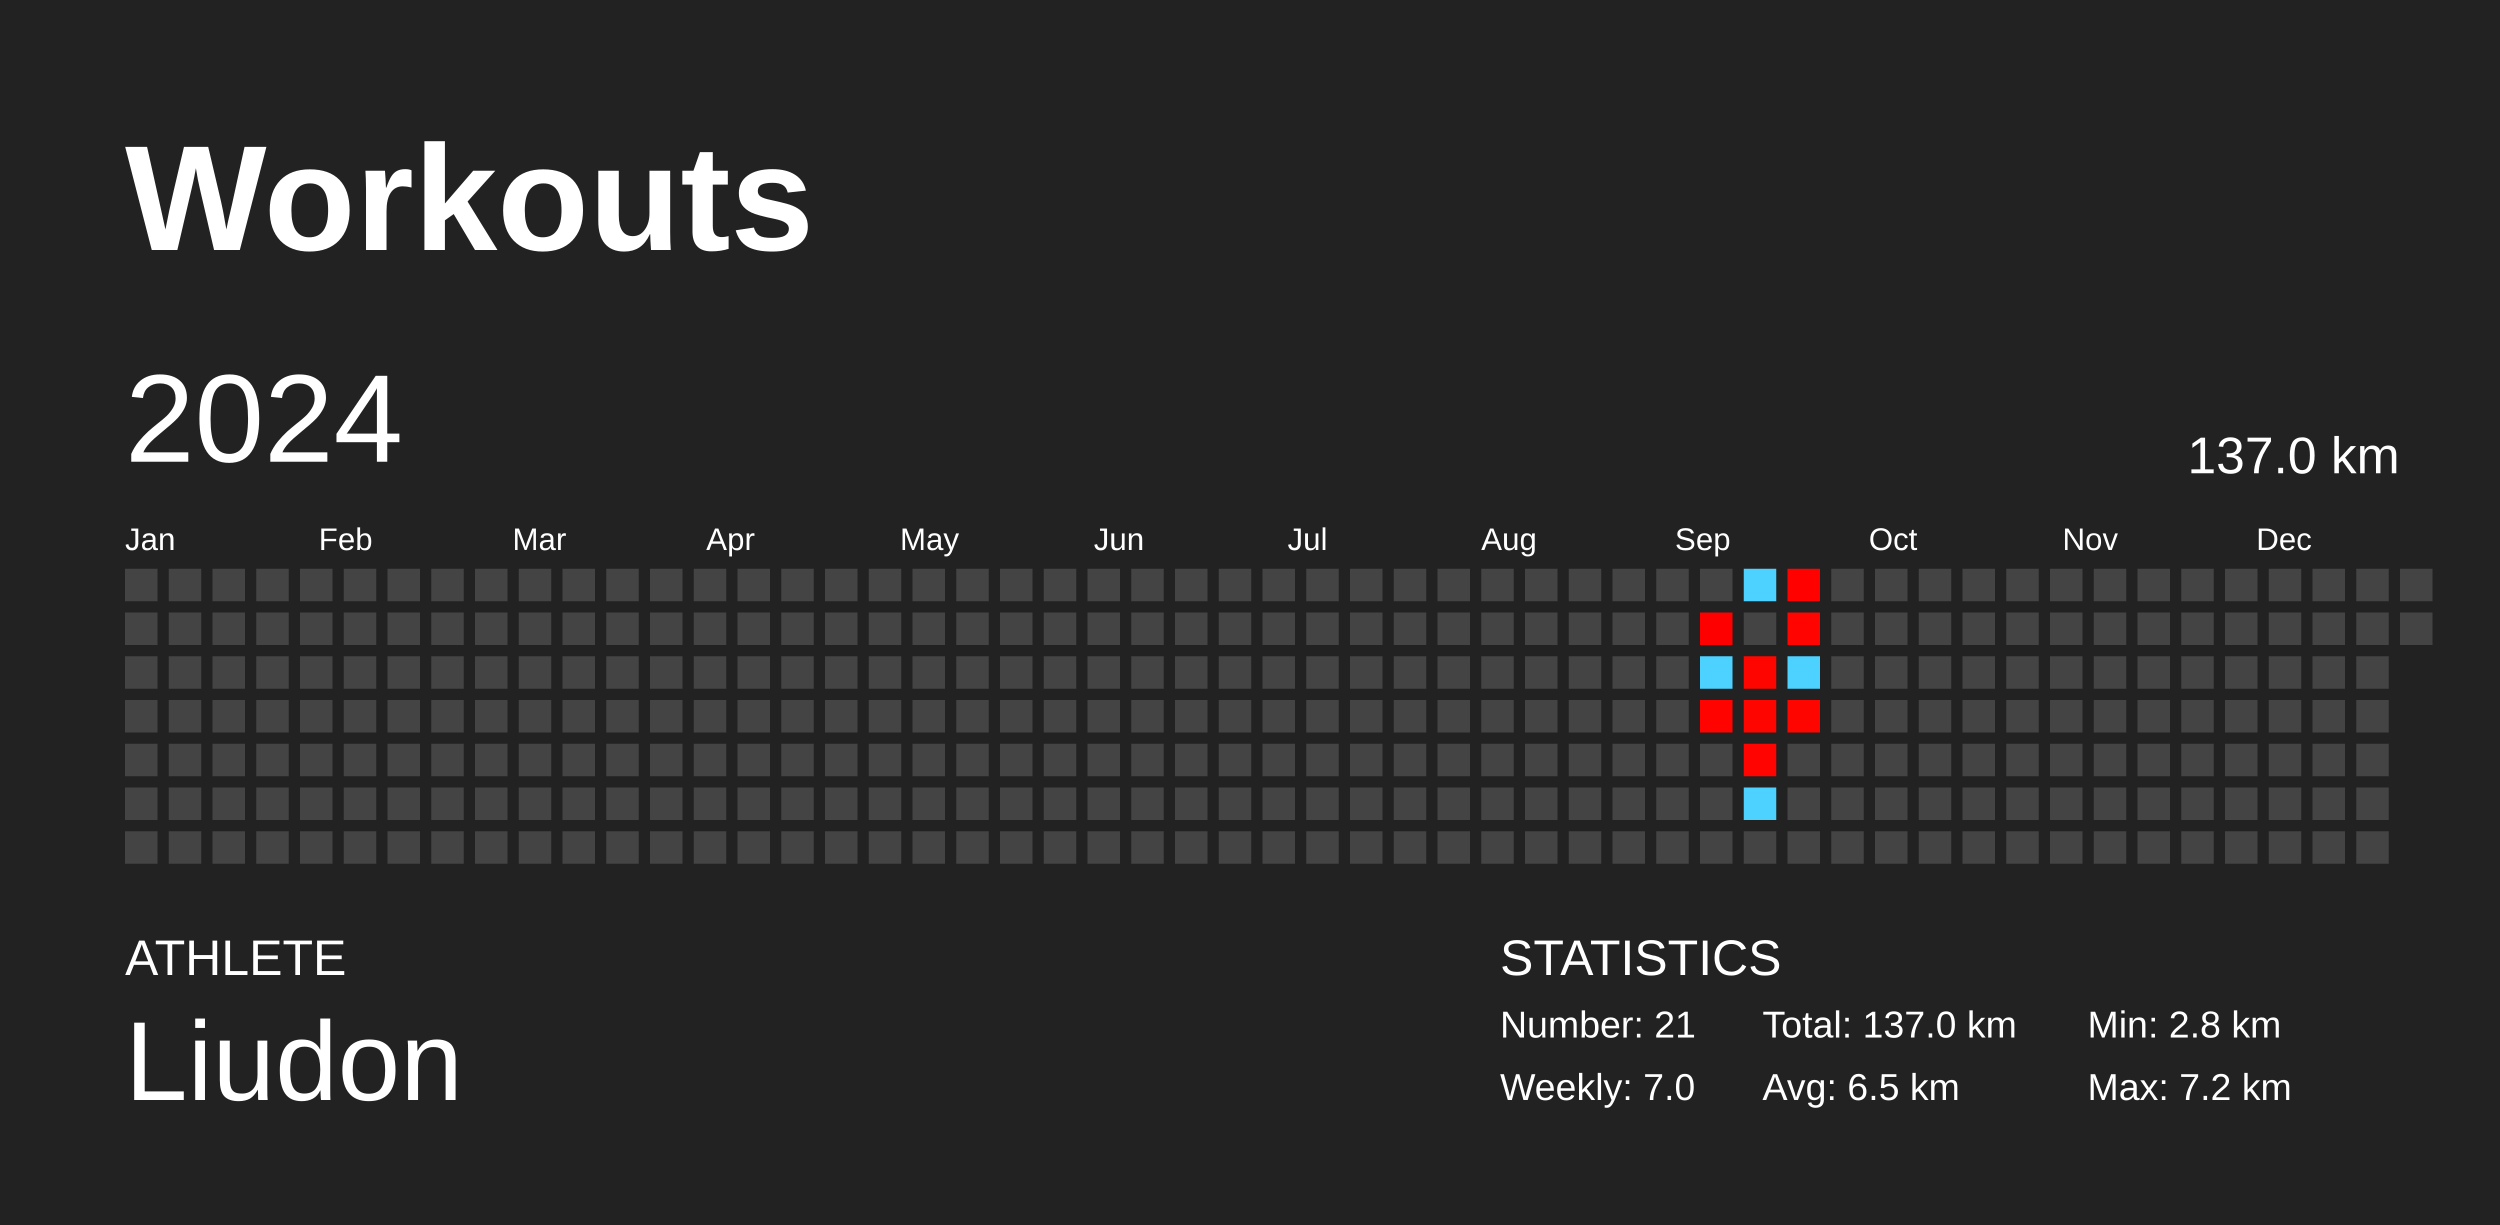
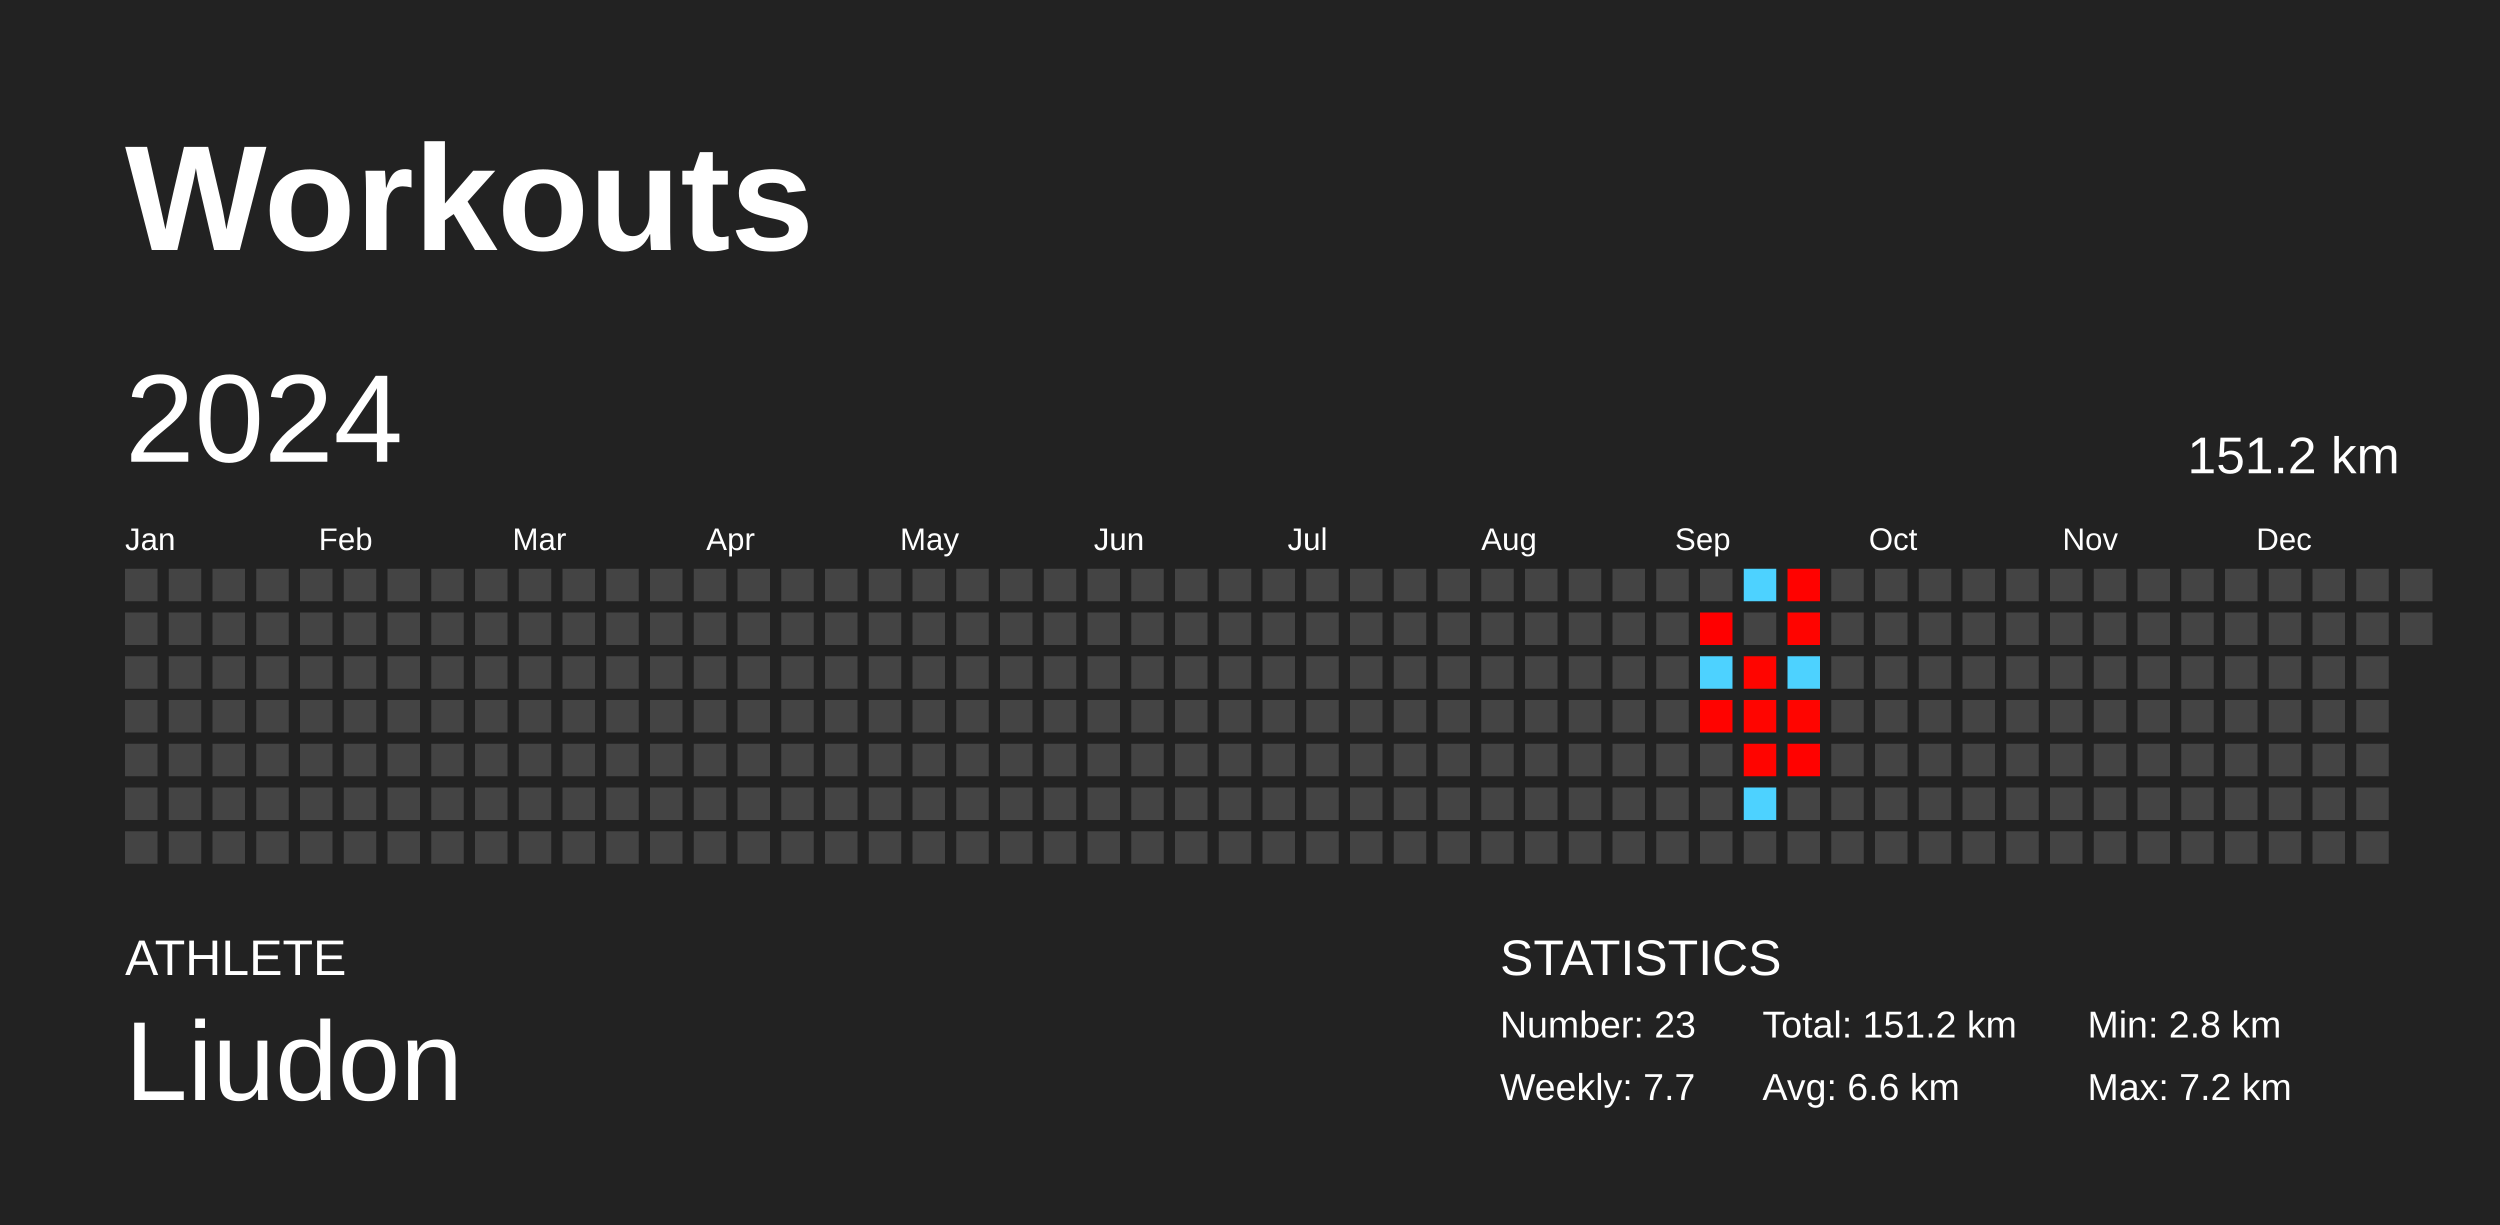
<svg xmlns="http://www.w3.org/2000/svg" baseProfile="full" height="98mm" version="1.1" viewBox="0,0,200,98" width="200mm">
  <defs />
  <rect fill="#222222" height="98" width="200" x="0" y="0" />
  <text fill="#FFFFFF" style="font-size:12px; font-family:Arial; font-weight:bold;" x="10" y="20">Workouts</text>
  <text fill="#FFFFFF" style="font-size:4px; font-family:Arial" x="10" y="78">ATHLETE</text>
  <text fill="#FFFFFF" style="font-size:9px; font-family:Arial" x="10" y="88">Liudon</text>
  <text fill="#FFFFFF" style="font-size:4px; font-family:Arial" x="120" y="78">STATISTICS</text>
-   <text fill="#FFFFFF" style="font-size:3px; font-family:Arial" x="120" y="83">Number: 21</text>
-   <text fill="#FFFFFF" style="font-size:3px; font-family:Arial" x="120" y="88">Weekly: 7.0</text>
-   <text fill="#FFFFFF" style="font-size:3px; font-family:Arial" x="141" y="83">Total: 137.0 km</text>
-   <text fill="#FFFFFF" style="font-size:3px; font-family:Arial" x="141" y="88">Avg: 6.5 km</text>
+   <text fill="#FFFFFF" style="font-size:3px; font-family:Arial" x="120" y="83">Number: 23</text>
+   <text fill="#FFFFFF" style="font-size:3px; font-family:Arial" x="120" y="88">Weekly: 7.7</text>
+   <text fill="#FFFFFF" style="font-size:3px; font-family:Arial" x="141" y="83">Total: 151.2 km</text>
+   <text fill="#FFFFFF" style="font-size:3px; font-family:Arial" x="141" y="88">Avg: 6.6 km</text>
  <text fill="#FFFFFF" style="font-size:3px; font-family:Arial" x="167" y="83">Min: 2.8 km</text>
  <text fill="#FFFFFF" style="font-size:3px; font-family:Arial" x="167" y="88">Max: 7.2 km</text>
  <text dominant-baseline="hanging" fill="#FFFFFF" style="font-size:10.0px; font-family:Arial;" x="10" y="30">2024</text>
-   <text dominant-baseline="hanging" fill="#FFFFFF" style="font-size:4.125px; font-family:Arial;" x="175" y="35">137.0 km</text>
+   <text dominant-baseline="hanging" fill="#FFFFFF" style="font-size:4.125px; font-family:Arial;" x="175" y="35">151.2 km</text>
  <text fill="#FFFFFF" style="font-size:2.5px; font-family:Arial" x="10.0" y="44">Jan</text>
  <text fill="#FFFFFF" style="font-size:2.5px; font-family:Arial" x="25.5" y="44">Feb</text>
  <text fill="#FFFFFF" style="font-size:2.5px; font-family:Arial" x="41.0" y="44">Mar</text>
  <text fill="#FFFFFF" style="font-size:2.5px; font-family:Arial" x="56.5" y="44">Apr</text>
  <text fill="#FFFFFF" style="font-size:2.5px; font-family:Arial" x="72.0" y="44">May</text>
  <text fill="#FFFFFF" style="font-size:2.5px; font-family:Arial" x="87.5" y="44">Jun</text>
  <text fill="#FFFFFF" style="font-size:2.5px; font-family:Arial" x="103.0" y="44">Jul</text>
  <text fill="#FFFFFF" style="font-size:2.5px; font-family:Arial" x="118.5" y="44">Aug</text>
  <text fill="#FFFFFF" style="font-size:2.5px; font-family:Arial" x="134.0" y="44">Sep</text>
  <text fill="#FFFFFF" style="font-size:2.5px; font-family:Arial" x="149.5" y="44">Oct</text>
  <text fill="#FFFFFF" style="font-size:2.5px; font-family:Arial" x="165.0" y="44">Nov</text>
  <text fill="#FFFFFF" style="font-size:2.5px; font-family:Arial" x="180.5" y="44">Dec</text>
  <rect fill="#444444" height="2.6" width="2.6" x="10.0" y="45.5" />
  <rect fill="#444444" height="2.6" width="2.6" x="10.0" y="49.0" />
  <rect fill="#444444" height="2.6" width="2.6" x="10.0" y="52.5" />
  <rect fill="#444444" height="2.6" width="2.6" x="10.0" y="56.0" />
  <rect fill="#444444" height="2.6" width="2.6" x="10.0" y="59.5" />
  <rect fill="#444444" height="2.6" width="2.6" x="10.0" y="63.0" />
  <rect fill="#444444" height="2.6" width="2.6" x="10.0" y="66.5" />
  <rect fill="#444444" height="2.6" width="2.6" x="13.5" y="45.5" />
  <rect fill="#444444" height="2.6" width="2.6" x="13.5" y="49.0" />
  <rect fill="#444444" height="2.6" width="2.6" x="13.5" y="52.5" />
  <rect fill="#444444" height="2.6" width="2.6" x="13.5" y="56.0" />
  <rect fill="#444444" height="2.6" width="2.6" x="13.5" y="59.5" />
  <rect fill="#444444" height="2.6" width="2.6" x="13.5" y="63.0" />
  <rect fill="#444444" height="2.6" width="2.6" x="13.5" y="66.5" />
  <rect fill="#444444" height="2.6" width="2.6" x="17.0" y="45.5" />
  <rect fill="#444444" height="2.6" width="2.6" x="17.0" y="49.0" />
  <rect fill="#444444" height="2.6" width="2.6" x="17.0" y="52.5" />
  <rect fill="#444444" height="2.6" width="2.6" x="17.0" y="56.0" />
  <rect fill="#444444" height="2.6" width="2.6" x="17.0" y="59.5" />
  <rect fill="#444444" height="2.6" width="2.6" x="17.0" y="63.0" />
  <rect fill="#444444" height="2.6" width="2.6" x="17.0" y="66.5" />
  <rect fill="#444444" height="2.6" width="2.6" x="20.5" y="45.5" />
  <rect fill="#444444" height="2.6" width="2.6" x="20.5" y="49.0" />
  <rect fill="#444444" height="2.6" width="2.6" x="20.5" y="52.5" />
  <rect fill="#444444" height="2.6" width="2.6" x="20.5" y="56.0" />
  <rect fill="#444444" height="2.6" width="2.6" x="20.5" y="59.5" />
  <rect fill="#444444" height="2.6" width="2.6" x="20.5" y="63.0" />
  <rect fill="#444444" height="2.6" width="2.6" x="20.5" y="66.5" />
  <rect fill="#444444" height="2.6" width="2.6" x="24.0" y="45.5" />
  <rect fill="#444444" height="2.6" width="2.6" x="24.0" y="49.0" />
  <rect fill="#444444" height="2.6" width="2.6" x="24.0" y="52.5" />
  <rect fill="#444444" height="2.6" width="2.6" x="24.0" y="56.0" />
  <rect fill="#444444" height="2.6" width="2.6" x="24.0" y="59.5" />
  <rect fill="#444444" height="2.6" width="2.6" x="24.0" y="63.0" />
  <rect fill="#444444" height="2.6" width="2.6" x="24.0" y="66.5" />
  <rect fill="#444444" height="2.6" width="2.6" x="27.5" y="45.5" />
  <rect fill="#444444" height="2.6" width="2.6" x="27.5" y="49.0" />
  <rect fill="#444444" height="2.6" width="2.6" x="27.5" y="52.5" />
  <rect fill="#444444" height="2.6" width="2.6" x="27.5" y="56.0" />
  <rect fill="#444444" height="2.6" width="2.6" x="27.5" y="59.5" />
  <rect fill="#444444" height="2.6" width="2.6" x="27.5" y="63.0" />
  <rect fill="#444444" height="2.6" width="2.6" x="27.5" y="66.5" />
  <rect fill="#444444" height="2.6" width="2.6" x="31.0" y="45.5" />
  <rect fill="#444444" height="2.6" width="2.6" x="31.0" y="49.0" />
  <rect fill="#444444" height="2.6" width="2.6" x="31.0" y="52.5" />
  <rect fill="#444444" height="2.6" width="2.6" x="31.0" y="56.0" />
  <rect fill="#444444" height="2.6" width="2.6" x="31.0" y="59.5" />
  <rect fill="#444444" height="2.6" width="2.6" x="31.0" y="63.0" />
  <rect fill="#444444" height="2.6" width="2.6" x="31.0" y="66.5" />
  <rect fill="#444444" height="2.6" width="2.6" x="34.5" y="45.5" />
  <rect fill="#444444" height="2.6" width="2.6" x="34.5" y="49.0" />
  <rect fill="#444444" height="2.6" width="2.6" x="34.5" y="52.5" />
  <rect fill="#444444" height="2.6" width="2.6" x="34.5" y="56.0" />
  <rect fill="#444444" height="2.6" width="2.6" x="34.5" y="59.5" />
  <rect fill="#444444" height="2.6" width="2.6" x="34.5" y="63.0" />
  <rect fill="#444444" height="2.6" width="2.6" x="34.5" y="66.5" />
  <rect fill="#444444" height="2.6" width="2.6" x="38.0" y="45.5" />
  <rect fill="#444444" height="2.6" width="2.6" x="38.0" y="49.0" />
  <rect fill="#444444" height="2.6" width="2.6" x="38.0" y="52.5" />
  <rect fill="#444444" height="2.6" width="2.6" x="38.0" y="56.0" />
  <rect fill="#444444" height="2.6" width="2.6" x="38.0" y="59.5" />
  <rect fill="#444444" height="2.6" width="2.6" x="38.0" y="63.0" />
  <rect fill="#444444" height="2.6" width="2.6" x="38.0" y="66.5" />
  <rect fill="#444444" height="2.6" width="2.6" x="41.5" y="45.5" />
  <rect fill="#444444" height="2.6" width="2.6" x="41.5" y="49.0" />
  <rect fill="#444444" height="2.6" width="2.6" x="41.5" y="52.5" />
  <rect fill="#444444" height="2.6" width="2.6" x="41.5" y="56.0" />
  <rect fill="#444444" height="2.6" width="2.6" x="41.5" y="59.5" />
  <rect fill="#444444" height="2.6" width="2.6" x="41.5" y="63.0" />
  <rect fill="#444444" height="2.6" width="2.6" x="41.5" y="66.5" />
  <rect fill="#444444" height="2.6" width="2.6" x="45.0" y="45.5" />
  <rect fill="#444444" height="2.6" width="2.6" x="45.0" y="49.0" />
  <rect fill="#444444" height="2.6" width="2.6" x="45.0" y="52.5" />
  <rect fill="#444444" height="2.6" width="2.6" x="45.0" y="56.0" />
  <rect fill="#444444" height="2.6" width="2.6" x="45.0" y="59.5" />
  <rect fill="#444444" height="2.6" width="2.6" x="45.0" y="63.0" />
  <rect fill="#444444" height="2.6" width="2.6" x="45.0" y="66.5" />
  <rect fill="#444444" height="2.6" width="2.6" x="48.5" y="45.5" />
  <rect fill="#444444" height="2.6" width="2.6" x="48.5" y="49.0" />
  <rect fill="#444444" height="2.6" width="2.6" x="48.5" y="52.5" />
  <rect fill="#444444" height="2.6" width="2.6" x="48.5" y="56.0" />
  <rect fill="#444444" height="2.6" width="2.6" x="48.5" y="59.5" />
  <rect fill="#444444" height="2.6" width="2.6" x="48.5" y="63.0" />
  <rect fill="#444444" height="2.6" width="2.6" x="48.5" y="66.5" />
  <rect fill="#444444" height="2.6" width="2.6" x="52.0" y="45.5" />
  <rect fill="#444444" height="2.6" width="2.6" x="52.0" y="49.0" />
  <rect fill="#444444" height="2.6" width="2.6" x="52.0" y="52.5" />
  <rect fill="#444444" height="2.6" width="2.6" x="52.0" y="56.0" />
  <rect fill="#444444" height="2.6" width="2.6" x="52.0" y="59.5" />
  <rect fill="#444444" height="2.6" width="2.6" x="52.0" y="63.0" />
  <rect fill="#444444" height="2.6" width="2.6" x="52.0" y="66.5" />
  <rect fill="#444444" height="2.6" width="2.6" x="55.5" y="45.5" />
  <rect fill="#444444" height="2.6" width="2.6" x="55.5" y="49.0" />
  <rect fill="#444444" height="2.6" width="2.6" x="55.5" y="52.5" />
  <rect fill="#444444" height="2.6" width="2.6" x="55.5" y="56.0" />
  <rect fill="#444444" height="2.6" width="2.6" x="55.5" y="59.5" />
  <rect fill="#444444" height="2.6" width="2.6" x="55.5" y="63.0" />
  <rect fill="#444444" height="2.6" width="2.6" x="55.5" y="66.5" />
  <rect fill="#444444" height="2.6" width="2.6" x="59.0" y="45.5" />
  <rect fill="#444444" height="2.6" width="2.6" x="59.0" y="49.0" />
  <rect fill="#444444" height="2.6" width="2.6" x="59.0" y="52.5" />
  <rect fill="#444444" height="2.6" width="2.6" x="59.0" y="56.0" />
  <rect fill="#444444" height="2.6" width="2.6" x="59.0" y="59.5" />
  <rect fill="#444444" height="2.6" width="2.6" x="59.0" y="63.0" />
  <rect fill="#444444" height="2.6" width="2.6" x="59.0" y="66.5" />
  <rect fill="#444444" height="2.6" width="2.6" x="62.5" y="45.5" />
  <rect fill="#444444" height="2.6" width="2.6" x="62.5" y="49.0" />
  <rect fill="#444444" height="2.6" width="2.6" x="62.5" y="52.5" />
  <rect fill="#444444" height="2.6" width="2.6" x="62.5" y="56.0" />
  <rect fill="#444444" height="2.6" width="2.6" x="62.5" y="59.5" />
  <rect fill="#444444" height="2.6" width="2.6" x="62.5" y="63.0" />
  <rect fill="#444444" height="2.6" width="2.6" x="62.5" y="66.5" />
  <rect fill="#444444" height="2.6" width="2.6" x="66.0" y="45.5" />
  <rect fill="#444444" height="2.6" width="2.6" x="66.0" y="49.0" />
  <rect fill="#444444" height="2.6" width="2.6" x="66.0" y="52.5" />
  <rect fill="#444444" height="2.6" width="2.6" x="66.0" y="56.0" />
  <rect fill="#444444" height="2.6" width="2.6" x="66.0" y="59.5" />
  <rect fill="#444444" height="2.6" width="2.6" x="66.0" y="63.0" />
  <rect fill="#444444" height="2.6" width="2.6" x="66.0" y="66.5" />
  <rect fill="#444444" height="2.6" width="2.6" x="69.5" y="45.5" />
  <rect fill="#444444" height="2.6" width="2.6" x="69.5" y="49.0" />
  <rect fill="#444444" height="2.6" width="2.6" x="69.5" y="52.5" />
  <rect fill="#444444" height="2.6" width="2.6" x="69.5" y="56.0" />
  <rect fill="#444444" height="2.6" width="2.6" x="69.5" y="59.5" />
  <rect fill="#444444" height="2.6" width="2.6" x="69.5" y="63.0" />
  <rect fill="#444444" height="2.6" width="2.6" x="69.5" y="66.5" />
  <rect fill="#444444" height="2.6" width="2.6" x="73.0" y="45.5" />
  <rect fill="#444444" height="2.6" width="2.6" x="73.0" y="49.0" />
  <rect fill="#444444" height="2.6" width="2.6" x="73.0" y="52.5" />
  <rect fill="#444444" height="2.6" width="2.6" x="73.0" y="56.0" />
  <rect fill="#444444" height="2.6" width="2.6" x="73.0" y="59.5" />
  <rect fill="#444444" height="2.6" width="2.6" x="73.0" y="63.0" />
  <rect fill="#444444" height="2.6" width="2.6" x="73.0" y="66.5" />
  <rect fill="#444444" height="2.6" width="2.6" x="76.5" y="45.5" />
  <rect fill="#444444" height="2.6" width="2.6" x="76.5" y="49.0" />
  <rect fill="#444444" height="2.6" width="2.6" x="76.5" y="52.5" />
  <rect fill="#444444" height="2.6" width="2.6" x="76.5" y="56.0" />
  <rect fill="#444444" height="2.6" width="2.6" x="76.5" y="59.5" />
  <rect fill="#444444" height="2.6" width="2.6" x="76.5" y="63.0" />
  <rect fill="#444444" height="2.6" width="2.6" x="76.5" y="66.5" />
  <rect fill="#444444" height="2.6" width="2.6" x="80.0" y="45.5" />
  <rect fill="#444444" height="2.6" width="2.6" x="80.0" y="49.0" />
  <rect fill="#444444" height="2.6" width="2.6" x="80.0" y="52.5" />
  <rect fill="#444444" height="2.6" width="2.6" x="80.0" y="56.0" />
  <rect fill="#444444" height="2.6" width="2.6" x="80.0" y="59.5" />
  <rect fill="#444444" height="2.6" width="2.6" x="80.0" y="63.0" />
  <rect fill="#444444" height="2.6" width="2.6" x="80.0" y="66.5" />
  <rect fill="#444444" height="2.6" width="2.6" x="83.5" y="45.5" />
  <rect fill="#444444" height="2.6" width="2.6" x="83.5" y="49.0" />
  <rect fill="#444444" height="2.6" width="2.6" x="83.5" y="52.5" />
  <rect fill="#444444" height="2.6" width="2.6" x="83.5" y="56.0" />
  <rect fill="#444444" height="2.6" width="2.6" x="83.5" y="59.5" />
  <rect fill="#444444" height="2.6" width="2.6" x="83.5" y="63.0" />
  <rect fill="#444444" height="2.6" width="2.6" x="83.5" y="66.5" />
  <rect fill="#444444" height="2.6" width="2.6" x="87.0" y="45.5" />
  <rect fill="#444444" height="2.6" width="2.6" x="87.0" y="49.0" />
  <rect fill="#444444" height="2.6" width="2.6" x="87.0" y="52.5" />
  <rect fill="#444444" height="2.6" width="2.6" x="87.0" y="56.0" />
  <rect fill="#444444" height="2.6" width="2.6" x="87.0" y="59.5" />
  <rect fill="#444444" height="2.6" width="2.6" x="87.0" y="63.0" />
  <rect fill="#444444" height="2.6" width="2.6" x="87.0" y="66.5" />
  <rect fill="#444444" height="2.6" width="2.6" x="90.5" y="45.5" />
  <rect fill="#444444" height="2.6" width="2.6" x="90.5" y="49.0" />
  <rect fill="#444444" height="2.6" width="2.6" x="90.5" y="52.5" />
  <rect fill="#444444" height="2.6" width="2.6" x="90.5" y="56.0" />
  <rect fill="#444444" height="2.6" width="2.6" x="90.5" y="59.5" />
  <rect fill="#444444" height="2.6" width="2.6" x="90.5" y="63.0" />
  <rect fill="#444444" height="2.6" width="2.6" x="90.5" y="66.5" />
  <rect fill="#444444" height="2.6" width="2.6" x="94.0" y="45.5" />
  <rect fill="#444444" height="2.6" width="2.6" x="94.0" y="49.0" />
  <rect fill="#444444" height="2.6" width="2.6" x="94.0" y="52.5" />
  <rect fill="#444444" height="2.6" width="2.6" x="94.0" y="56.0" />
  <rect fill="#444444" height="2.6" width="2.6" x="94.0" y="59.5" />
  <rect fill="#444444" height="2.6" width="2.6" x="94.0" y="63.0" />
  <rect fill="#444444" height="2.6" width="2.6" x="94.0" y="66.5" />
  <rect fill="#444444" height="2.6" width="2.6" x="97.5" y="45.5" />
  <rect fill="#444444" height="2.6" width="2.6" x="97.5" y="49.0" />
  <rect fill="#444444" height="2.6" width="2.6" x="97.5" y="52.5" />
  <rect fill="#444444" height="2.6" width="2.6" x="97.5" y="56.0" />
  <rect fill="#444444" height="2.6" width="2.6" x="97.5" y="59.5" />
  <rect fill="#444444" height="2.6" width="2.6" x="97.5" y="63.0" />
  <rect fill="#444444" height="2.6" width="2.6" x="97.5" y="66.5" />
  <rect fill="#444444" height="2.6" width="2.6" x="101.0" y="45.5" />
  <rect fill="#444444" height="2.6" width="2.6" x="101.0" y="49.0" />
  <rect fill="#444444" height="2.6" width="2.6" x="101.0" y="52.5" />
  <rect fill="#444444" height="2.6" width="2.6" x="101.0" y="56.0" />
  <rect fill="#444444" height="2.6" width="2.6" x="101.0" y="59.5" />
  <rect fill="#444444" height="2.6" width="2.6" x="101.0" y="63.0" />
  <rect fill="#444444" height="2.6" width="2.6" x="101.0" y="66.5" />
  <rect fill="#444444" height="2.6" width="2.6" x="104.5" y="45.5" />
  <rect fill="#444444" height="2.6" width="2.6" x="104.5" y="49.0" />
  <rect fill="#444444" height="2.6" width="2.6" x="104.5" y="52.5" />
  <rect fill="#444444" height="2.6" width="2.6" x="104.5" y="56.0" />
  <rect fill="#444444" height="2.6" width="2.6" x="104.5" y="59.5" />
  <rect fill="#444444" height="2.6" width="2.6" x="104.5" y="63.0" />
  <rect fill="#444444" height="2.6" width="2.6" x="104.5" y="66.5" />
  <rect fill="#444444" height="2.6" width="2.6" x="108.0" y="45.5" />
  <rect fill="#444444" height="2.6" width="2.6" x="108.0" y="49.0" />
  <rect fill="#444444" height="2.6" width="2.6" x="108.0" y="52.5" />
  <rect fill="#444444" height="2.6" width="2.6" x="108.0" y="56.0" />
  <rect fill="#444444" height="2.6" width="2.6" x="108.0" y="59.5" />
  <rect fill="#444444" height="2.6" width="2.6" x="108.0" y="63.0" />
  <rect fill="#444444" height="2.6" width="2.6" x="108.0" y="66.5" />
  <rect fill="#444444" height="2.6" width="2.6" x="111.5" y="45.5" />
  <rect fill="#444444" height="2.6" width="2.6" x="111.5" y="49.0" />
  <rect fill="#444444" height="2.6" width="2.6" x="111.5" y="52.5" />
  <rect fill="#444444" height="2.6" width="2.6" x="111.5" y="56.0" />
  <rect fill="#444444" height="2.6" width="2.6" x="111.5" y="59.5" />
  <rect fill="#444444" height="2.6" width="2.6" x="111.5" y="63.0" />
  <rect fill="#444444" height="2.6" width="2.6" x="111.5" y="66.5" />
  <rect fill="#444444" height="2.6" width="2.6" x="115.0" y="45.5" />
  <rect fill="#444444" height="2.6" width="2.6" x="115.0" y="49.0" />
  <rect fill="#444444" height="2.6" width="2.6" x="115.0" y="52.5" />
  <rect fill="#444444" height="2.6" width="2.6" x="115.0" y="56.0" />
  <rect fill="#444444" height="2.6" width="2.6" x="115.0" y="59.5" />
  <rect fill="#444444" height="2.6" width="2.6" x="115.0" y="63.0" />
  <rect fill="#444444" height="2.6" width="2.6" x="115.0" y="66.5" />
  <rect fill="#444444" height="2.6" width="2.6" x="118.5" y="45.5" />
  <rect fill="#444444" height="2.6" width="2.6" x="118.5" y="49.0" />
  <rect fill="#444444" height="2.6" width="2.6" x="118.5" y="52.5" />
  <rect fill="#444444" height="2.6" width="2.6" x="118.5" y="56.0" />
  <rect fill="#444444" height="2.6" width="2.6" x="118.5" y="59.5" />
  <rect fill="#444444" height="2.6" width="2.6" x="118.5" y="63.0" />
  <rect fill="#444444" height="2.6" width="2.6" x="118.5" y="66.5" />
  <rect fill="#444444" height="2.6" width="2.6" x="122.0" y="45.5" />
  <rect fill="#444444" height="2.6" width="2.6" x="122.0" y="49.0" />
  <rect fill="#444444" height="2.6" width="2.6" x="122.0" y="52.5" />
  <rect fill="#444444" height="2.6" width="2.6" x="122.0" y="56.0" />
  <rect fill="#444444" height="2.6" width="2.6" x="122.0" y="59.5" />
  <rect fill="#444444" height="2.6" width="2.6" x="122.0" y="63.0" />
  <rect fill="#444444" height="2.6" width="2.6" x="122.0" y="66.5" />
  <rect fill="#444444" height="2.6" width="2.6" x="125.5" y="45.5" />
  <rect fill="#444444" height="2.6" width="2.6" x="125.5" y="49.0" />
  <rect fill="#444444" height="2.6" width="2.6" x="125.5" y="52.5" />
  <rect fill="#444444" height="2.6" width="2.6" x="125.5" y="56.0" />
  <rect fill="#444444" height="2.6" width="2.6" x="125.5" y="59.5" />
  <rect fill="#444444" height="2.6" width="2.6" x="125.5" y="63.0" />
  <rect fill="#444444" height="2.6" width="2.6" x="125.5" y="66.5" />
  <rect fill="#444444" height="2.6" width="2.6" x="129.0" y="45.5" />
  <rect fill="#444444" height="2.6" width="2.6" x="129.0" y="49.0" />
  <rect fill="#444444" height="2.6" width="2.6" x="129.0" y="52.5" />
  <rect fill="#444444" height="2.6" width="2.6" x="129.0" y="56.0" />
  <rect fill="#444444" height="2.6" width="2.6" x="129.0" y="59.5" />
  <rect fill="#444444" height="2.6" width="2.6" x="129.0" y="63.0" />
  <rect fill="#444444" height="2.6" width="2.6" x="129.0" y="66.5" />
  <rect fill="#444444" height="2.6" width="2.6" x="132.5" y="45.5" />
  <rect fill="#444444" height="2.6" width="2.6" x="132.5" y="49.0" />
  <rect fill="#444444" height="2.6" width="2.6" x="132.5" y="52.5" />
  <rect fill="#444444" height="2.6" width="2.6" x="132.5" y="56.0" />
  <rect fill="#444444" height="2.6" width="2.6" x="132.5" y="59.5" />
  <rect fill="#444444" height="2.6" width="2.6" x="132.5" y="63.0" />
  <rect fill="#444444" height="2.6" width="2.6" x="132.5" y="66.5" />
  <rect fill="#444444" height="2.6" width="2.6" x="136.0" y="45.5" />
  <rect fill="#ff0000" height="2.6" width="2.6" x="136.0" y="49.0" />
  <rect fill="#4dd2ff" height="2.6" width="2.6" x="136.0" y="52.5" />
  <rect fill="#ff0300" height="2.6" width="2.6" x="136.0" y="56.0" />
  <rect fill="#444444" height="2.6" width="2.6" x="136.0" y="59.5" />
  <rect fill="#444444" height="2.6" width="2.6" x="136.0" y="63.0" />
  <rect fill="#444444" height="2.6" width="2.6" x="136.0" y="66.5" />
  <rect fill="#4dd2ff" height="2.6" width="2.6" x="139.5" y="45.5" />
  <rect fill="#444444" height="2.6" width="2.6" x="139.5" y="49.0" />
  <rect fill="#ff0500" height="2.6" width="2.6" x="139.5" y="52.5" />
  <rect fill="#ff0500" height="2.6" width="2.6" x="139.5" y="56.0" />
  <rect fill="#ff0400" height="2.6" width="2.6" x="139.5" y="59.5" />
  <rect fill="#4dd2ff" height="2.6" width="2.6" x="139.5" y="63.0" />
  <rect fill="#444444" height="2.6" width="2.6" x="139.5" y="66.5" />
  <rect fill="#ff0200" height="2.6" width="2.6" x="143.0" y="45.5" />
  <rect fill="#ff0400" height="2.6" width="2.6" x="143.0" y="49.0" />
  <rect fill="#4dd2ff" height="2.6" width="2.6" x="143.0" y="52.5" />
  <rect fill="#ff0500" height="2.6" width="2.6" x="143.0" y="56.0" />
-   <rect fill="#444444" height="2.6" width="2.6" x="143.0" y="59.5" />
+   <rect fill="#ff0200" height="2.6" width="2.6" x="143.0" y="59.5" />
  <rect fill="#444444" height="2.6" width="2.6" x="143.0" y="63.0" />
  <rect fill="#444444" height="2.6" width="2.6" x="143.0" y="66.5" />
  <rect fill="#444444" height="2.6" width="2.6" x="146.5" y="45.5" />
  <rect fill="#444444" height="2.6" width="2.6" x="146.5" y="49.0" />
  <rect fill="#444444" height="2.6" width="2.6" x="146.5" y="52.5" />
  <rect fill="#444444" height="2.6" width="2.6" x="146.5" y="56.0" />
  <rect fill="#444444" height="2.6" width="2.6" x="146.5" y="59.5" />
  <rect fill="#444444" height="2.6" width="2.6" x="146.5" y="63.0" />
  <rect fill="#444444" height="2.6" width="2.6" x="146.5" y="66.5" />
  <rect fill="#444444" height="2.6" width="2.6" x="150.0" y="45.5" />
  <rect fill="#444444" height="2.6" width="2.6" x="150.0" y="49.0" />
  <rect fill="#444444" height="2.6" width="2.6" x="150.0" y="52.5" />
  <rect fill="#444444" height="2.6" width="2.6" x="150.0" y="56.0" />
  <rect fill="#444444" height="2.6" width="2.6" x="150.0" y="59.5" />
  <rect fill="#444444" height="2.6" width="2.6" x="150.0" y="63.0" />
  <rect fill="#444444" height="2.6" width="2.6" x="150.0" y="66.5" />
  <rect fill="#444444" height="2.6" width="2.6" x="153.5" y="45.5" />
  <rect fill="#444444" height="2.6" width="2.6" x="153.5" y="49.0" />
  <rect fill="#444444" height="2.6" width="2.6" x="153.5" y="52.5" />
  <rect fill="#444444" height="2.6" width="2.6" x="153.5" y="56.0" />
  <rect fill="#444444" height="2.6" width="2.6" x="153.5" y="59.5" />
  <rect fill="#444444" height="2.6" width="2.6" x="153.5" y="63.0" />
  <rect fill="#444444" height="2.6" width="2.6" x="153.5" y="66.5" />
  <rect fill="#444444" height="2.6" width="2.6" x="157.0" y="45.5" />
  <rect fill="#444444" height="2.6" width="2.6" x="157.0" y="49.0" />
  <rect fill="#444444" height="2.6" width="2.6" x="157.0" y="52.5" />
  <rect fill="#444444" height="2.6" width="2.6" x="157.0" y="56.0" />
  <rect fill="#444444" height="2.6" width="2.6" x="157.0" y="59.5" />
  <rect fill="#444444" height="2.6" width="2.6" x="157.0" y="63.0" />
  <rect fill="#444444" height="2.6" width="2.6" x="157.0" y="66.5" />
  <rect fill="#444444" height="2.6" width="2.6" x="160.5" y="45.5" />
  <rect fill="#444444" height="2.6" width="2.6" x="160.5" y="49.0" />
  <rect fill="#444444" height="2.6" width="2.6" x="160.5" y="52.5" />
  <rect fill="#444444" height="2.6" width="2.6" x="160.5" y="56.0" />
  <rect fill="#444444" height="2.6" width="2.6" x="160.5" y="59.5" />
  <rect fill="#444444" height="2.6" width="2.6" x="160.5" y="63.0" />
  <rect fill="#444444" height="2.6" width="2.6" x="160.5" y="66.5" />
  <rect fill="#444444" height="2.6" width="2.6" x="164.0" y="45.5" />
  <rect fill="#444444" height="2.6" width="2.6" x="164.0" y="49.0" />
  <rect fill="#444444" height="2.6" width="2.6" x="164.0" y="52.5" />
  <rect fill="#444444" height="2.6" width="2.6" x="164.0" y="56.0" />
  <rect fill="#444444" height="2.6" width="2.6" x="164.0" y="59.5" />
  <rect fill="#444444" height="2.6" width="2.6" x="164.0" y="63.0" />
  <rect fill="#444444" height="2.6" width="2.6" x="164.0" y="66.5" />
  <rect fill="#444444" height="2.6" width="2.6" x="167.5" y="45.5" />
  <rect fill="#444444" height="2.6" width="2.6" x="167.5" y="49.0" />
  <rect fill="#444444" height="2.6" width="2.6" x="167.5" y="52.5" />
  <rect fill="#444444" height="2.6" width="2.6" x="167.5" y="56.0" />
  <rect fill="#444444" height="2.6" width="2.6" x="167.5" y="59.5" />
  <rect fill="#444444" height="2.6" width="2.6" x="167.5" y="63.0" />
  <rect fill="#444444" height="2.6" width="2.6" x="167.5" y="66.5" />
  <rect fill="#444444" height="2.6" width="2.6" x="171.0" y="45.5" />
  <rect fill="#444444" height="2.6" width="2.6" x="171.0" y="49.0" />
  <rect fill="#444444" height="2.6" width="2.6" x="171.0" y="52.5" />
  <rect fill="#444444" height="2.6" width="2.6" x="171.0" y="56.0" />
  <rect fill="#444444" height="2.6" width="2.6" x="171.0" y="59.5" />
  <rect fill="#444444" height="2.6" width="2.6" x="171.0" y="63.0" />
  <rect fill="#444444" height="2.6" width="2.6" x="171.0" y="66.5" />
  <rect fill="#444444" height="2.6" width="2.6" x="174.5" y="45.5" />
  <rect fill="#444444" height="2.6" width="2.6" x="174.5" y="49.0" />
  <rect fill="#444444" height="2.6" width="2.6" x="174.5" y="52.5" />
  <rect fill="#444444" height="2.6" width="2.6" x="174.5" y="56.0" />
  <rect fill="#444444" height="2.6" width="2.6" x="174.5" y="59.5" />
  <rect fill="#444444" height="2.6" width="2.6" x="174.5" y="63.0" />
  <rect fill="#444444" height="2.6" width="2.6" x="174.5" y="66.5" />
  <rect fill="#444444" height="2.6" width="2.6" x="178.0" y="45.5" />
  <rect fill="#444444" height="2.6" width="2.6" x="178.0" y="49.0" />
  <rect fill="#444444" height="2.6" width="2.6" x="178.0" y="52.5" />
  <rect fill="#444444" height="2.6" width="2.6" x="178.0" y="56.0" />
  <rect fill="#444444" height="2.6" width="2.6" x="178.0" y="59.5" />
  <rect fill="#444444" height="2.6" width="2.6" x="178.0" y="63.0" />
  <rect fill="#444444" height="2.6" width="2.6" x="178.0" y="66.5" />
  <rect fill="#444444" height="2.6" width="2.6" x="181.5" y="45.5" />
  <rect fill="#444444" height="2.6" width="2.6" x="181.5" y="49.0" />
  <rect fill="#444444" height="2.6" width="2.6" x="181.5" y="52.5" />
  <rect fill="#444444" height="2.6" width="2.6" x="181.5" y="56.0" />
  <rect fill="#444444" height="2.6" width="2.6" x="181.5" y="59.5" />
  <rect fill="#444444" height="2.6" width="2.6" x="181.5" y="63.0" />
  <rect fill="#444444" height="2.6" width="2.6" x="181.5" y="66.5" />
  <rect fill="#444444" height="2.6" width="2.6" x="185.0" y="45.5" />
  <rect fill="#444444" height="2.6" width="2.6" x="185.0" y="49.0" />
  <rect fill="#444444" height="2.6" width="2.6" x="185.0" y="52.5" />
  <rect fill="#444444" height="2.6" width="2.6" x="185.0" y="56.0" />
  <rect fill="#444444" height="2.6" width="2.6" x="185.0" y="59.5" />
  <rect fill="#444444" height="2.6" width="2.6" x="185.0" y="63.0" />
  <rect fill="#444444" height="2.6" width="2.6" x="185.0" y="66.5" />
  <rect fill="#444444" height="2.6" width="2.6" x="188.5" y="45.5" />
  <rect fill="#444444" height="2.6" width="2.6" x="188.5" y="49.0" />
  <rect fill="#444444" height="2.6" width="2.6" x="188.5" y="52.5" />
  <rect fill="#444444" height="2.6" width="2.6" x="188.5" y="56.0" />
  <rect fill="#444444" height="2.6" width="2.6" x="188.5" y="59.5" />
  <rect fill="#444444" height="2.6" width="2.6" x="188.5" y="63.0" />
  <rect fill="#444444" height="2.6" width="2.6" x="188.5" y="66.5" />
  <rect fill="#444444" height="2.6" width="2.6" x="192.0" y="45.5" />
  <rect fill="#444444" height="2.6" width="2.6" x="192.0" y="49.0" />
</svg>
